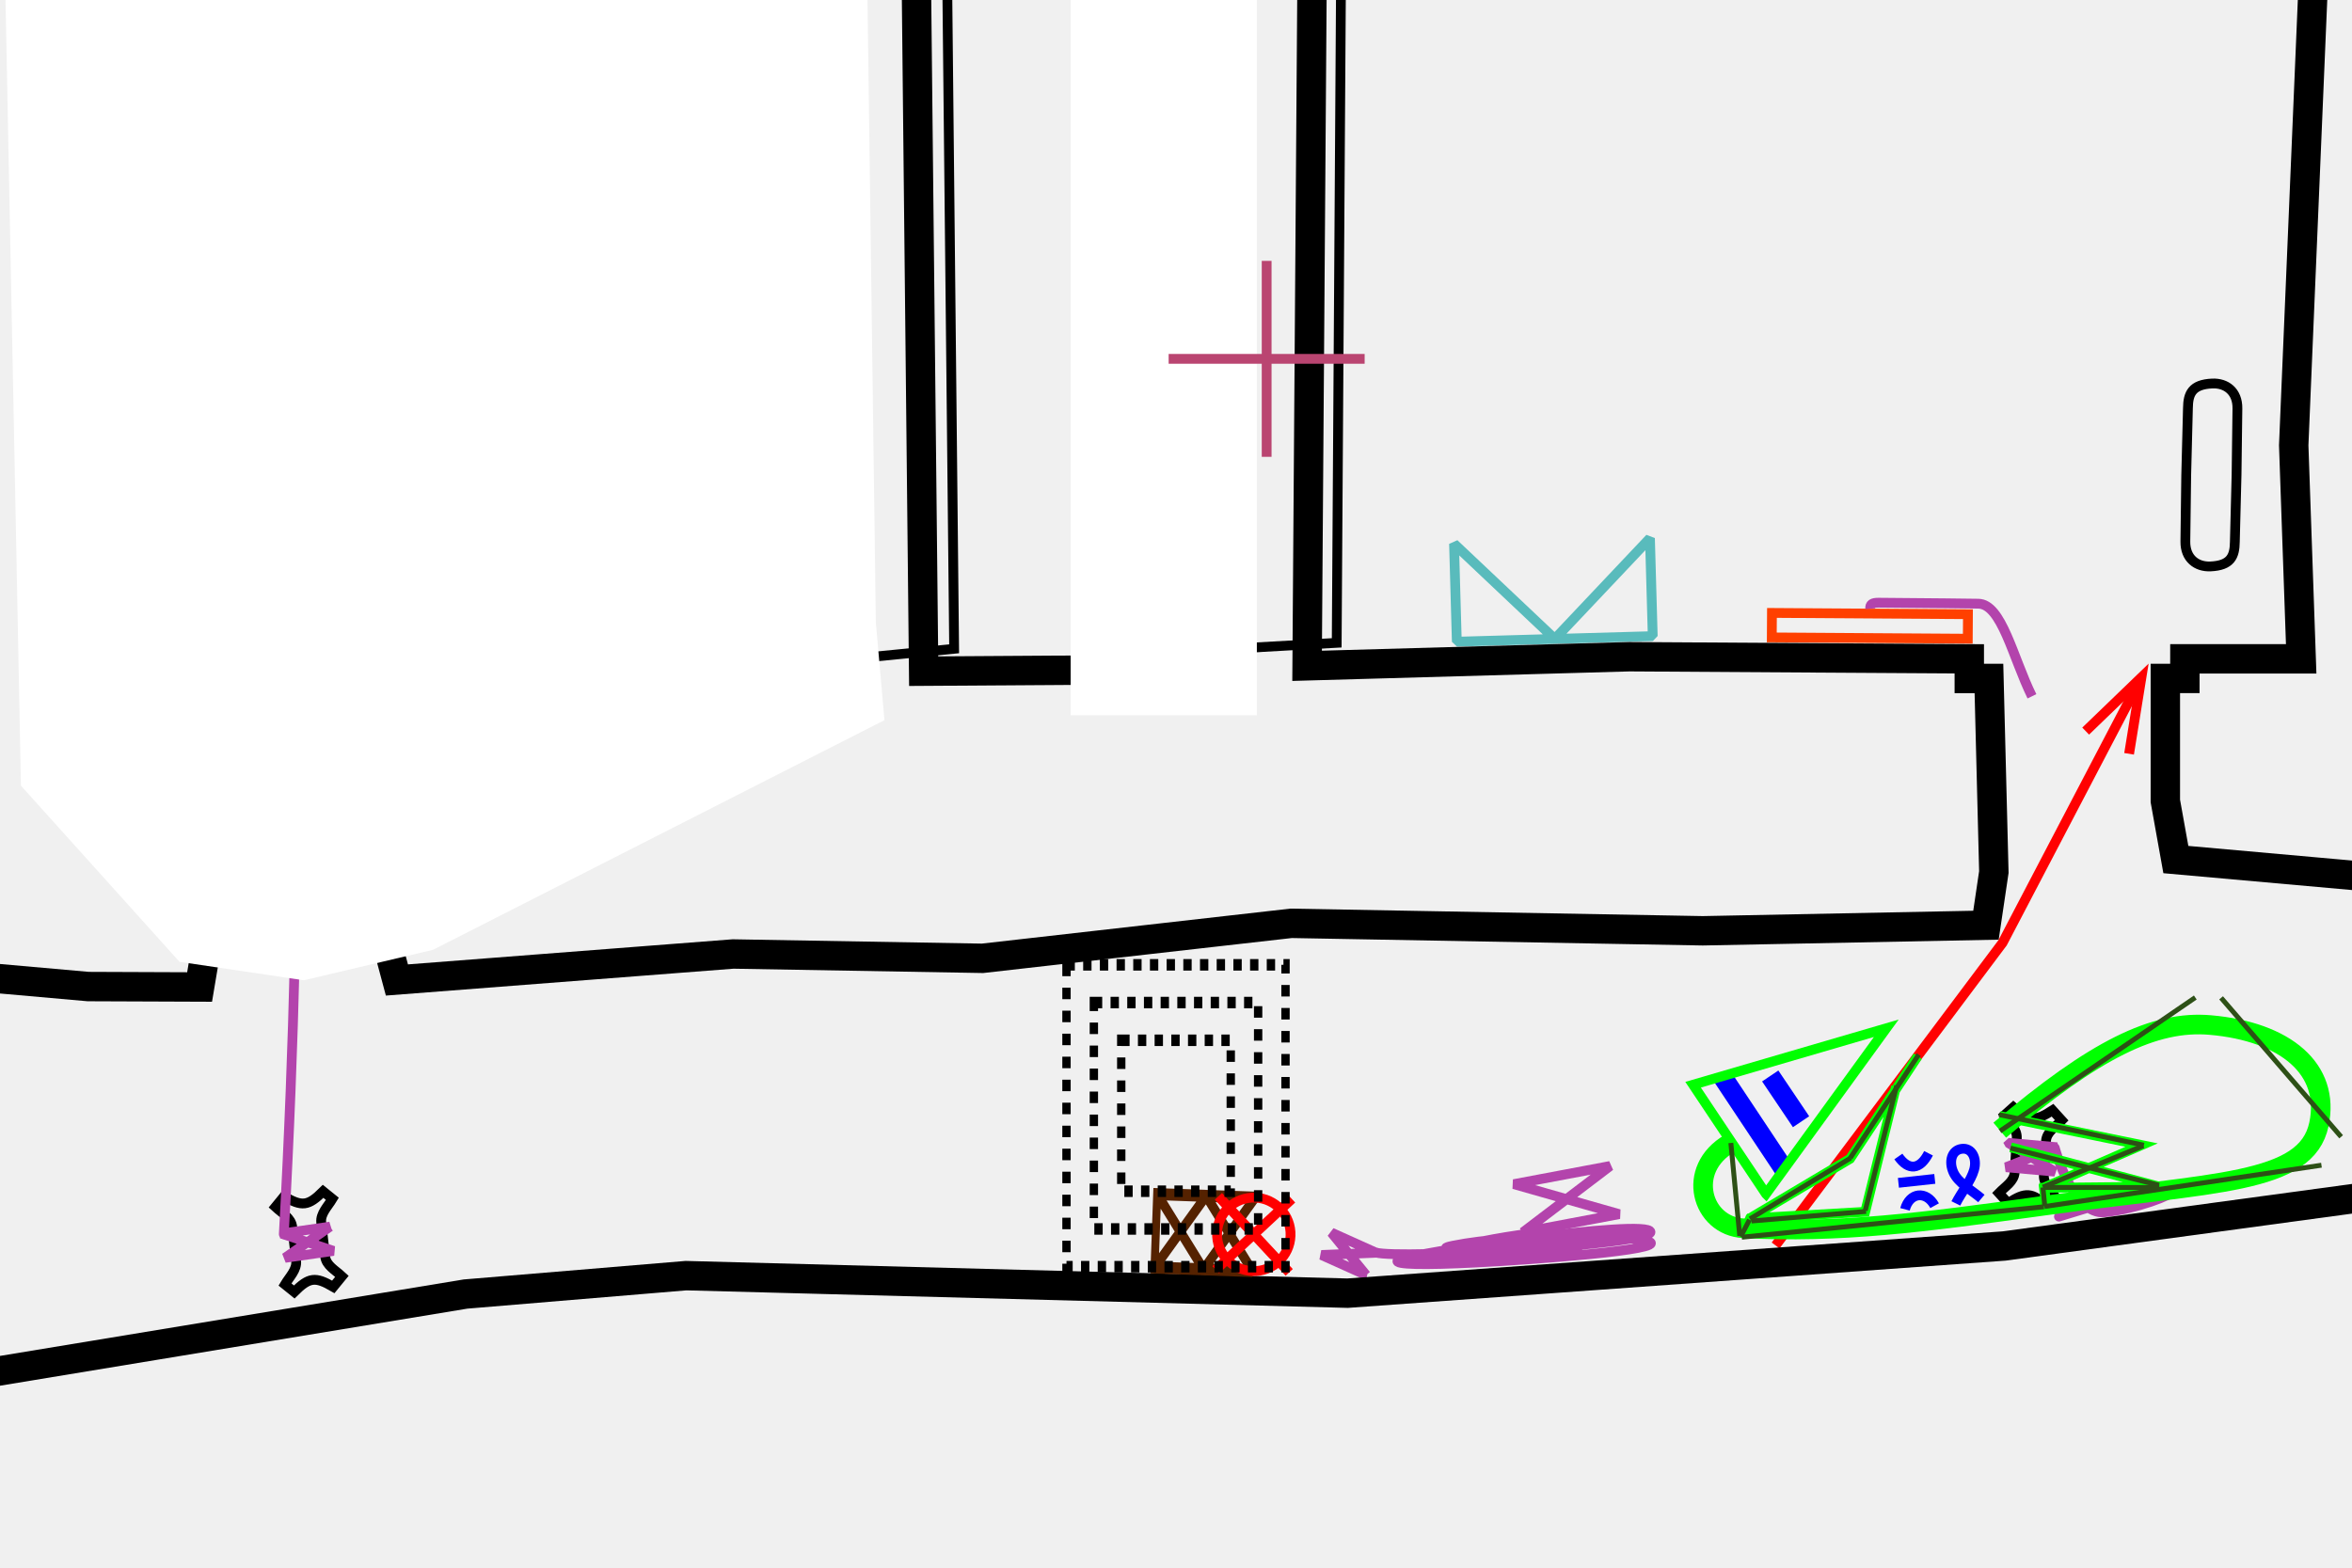
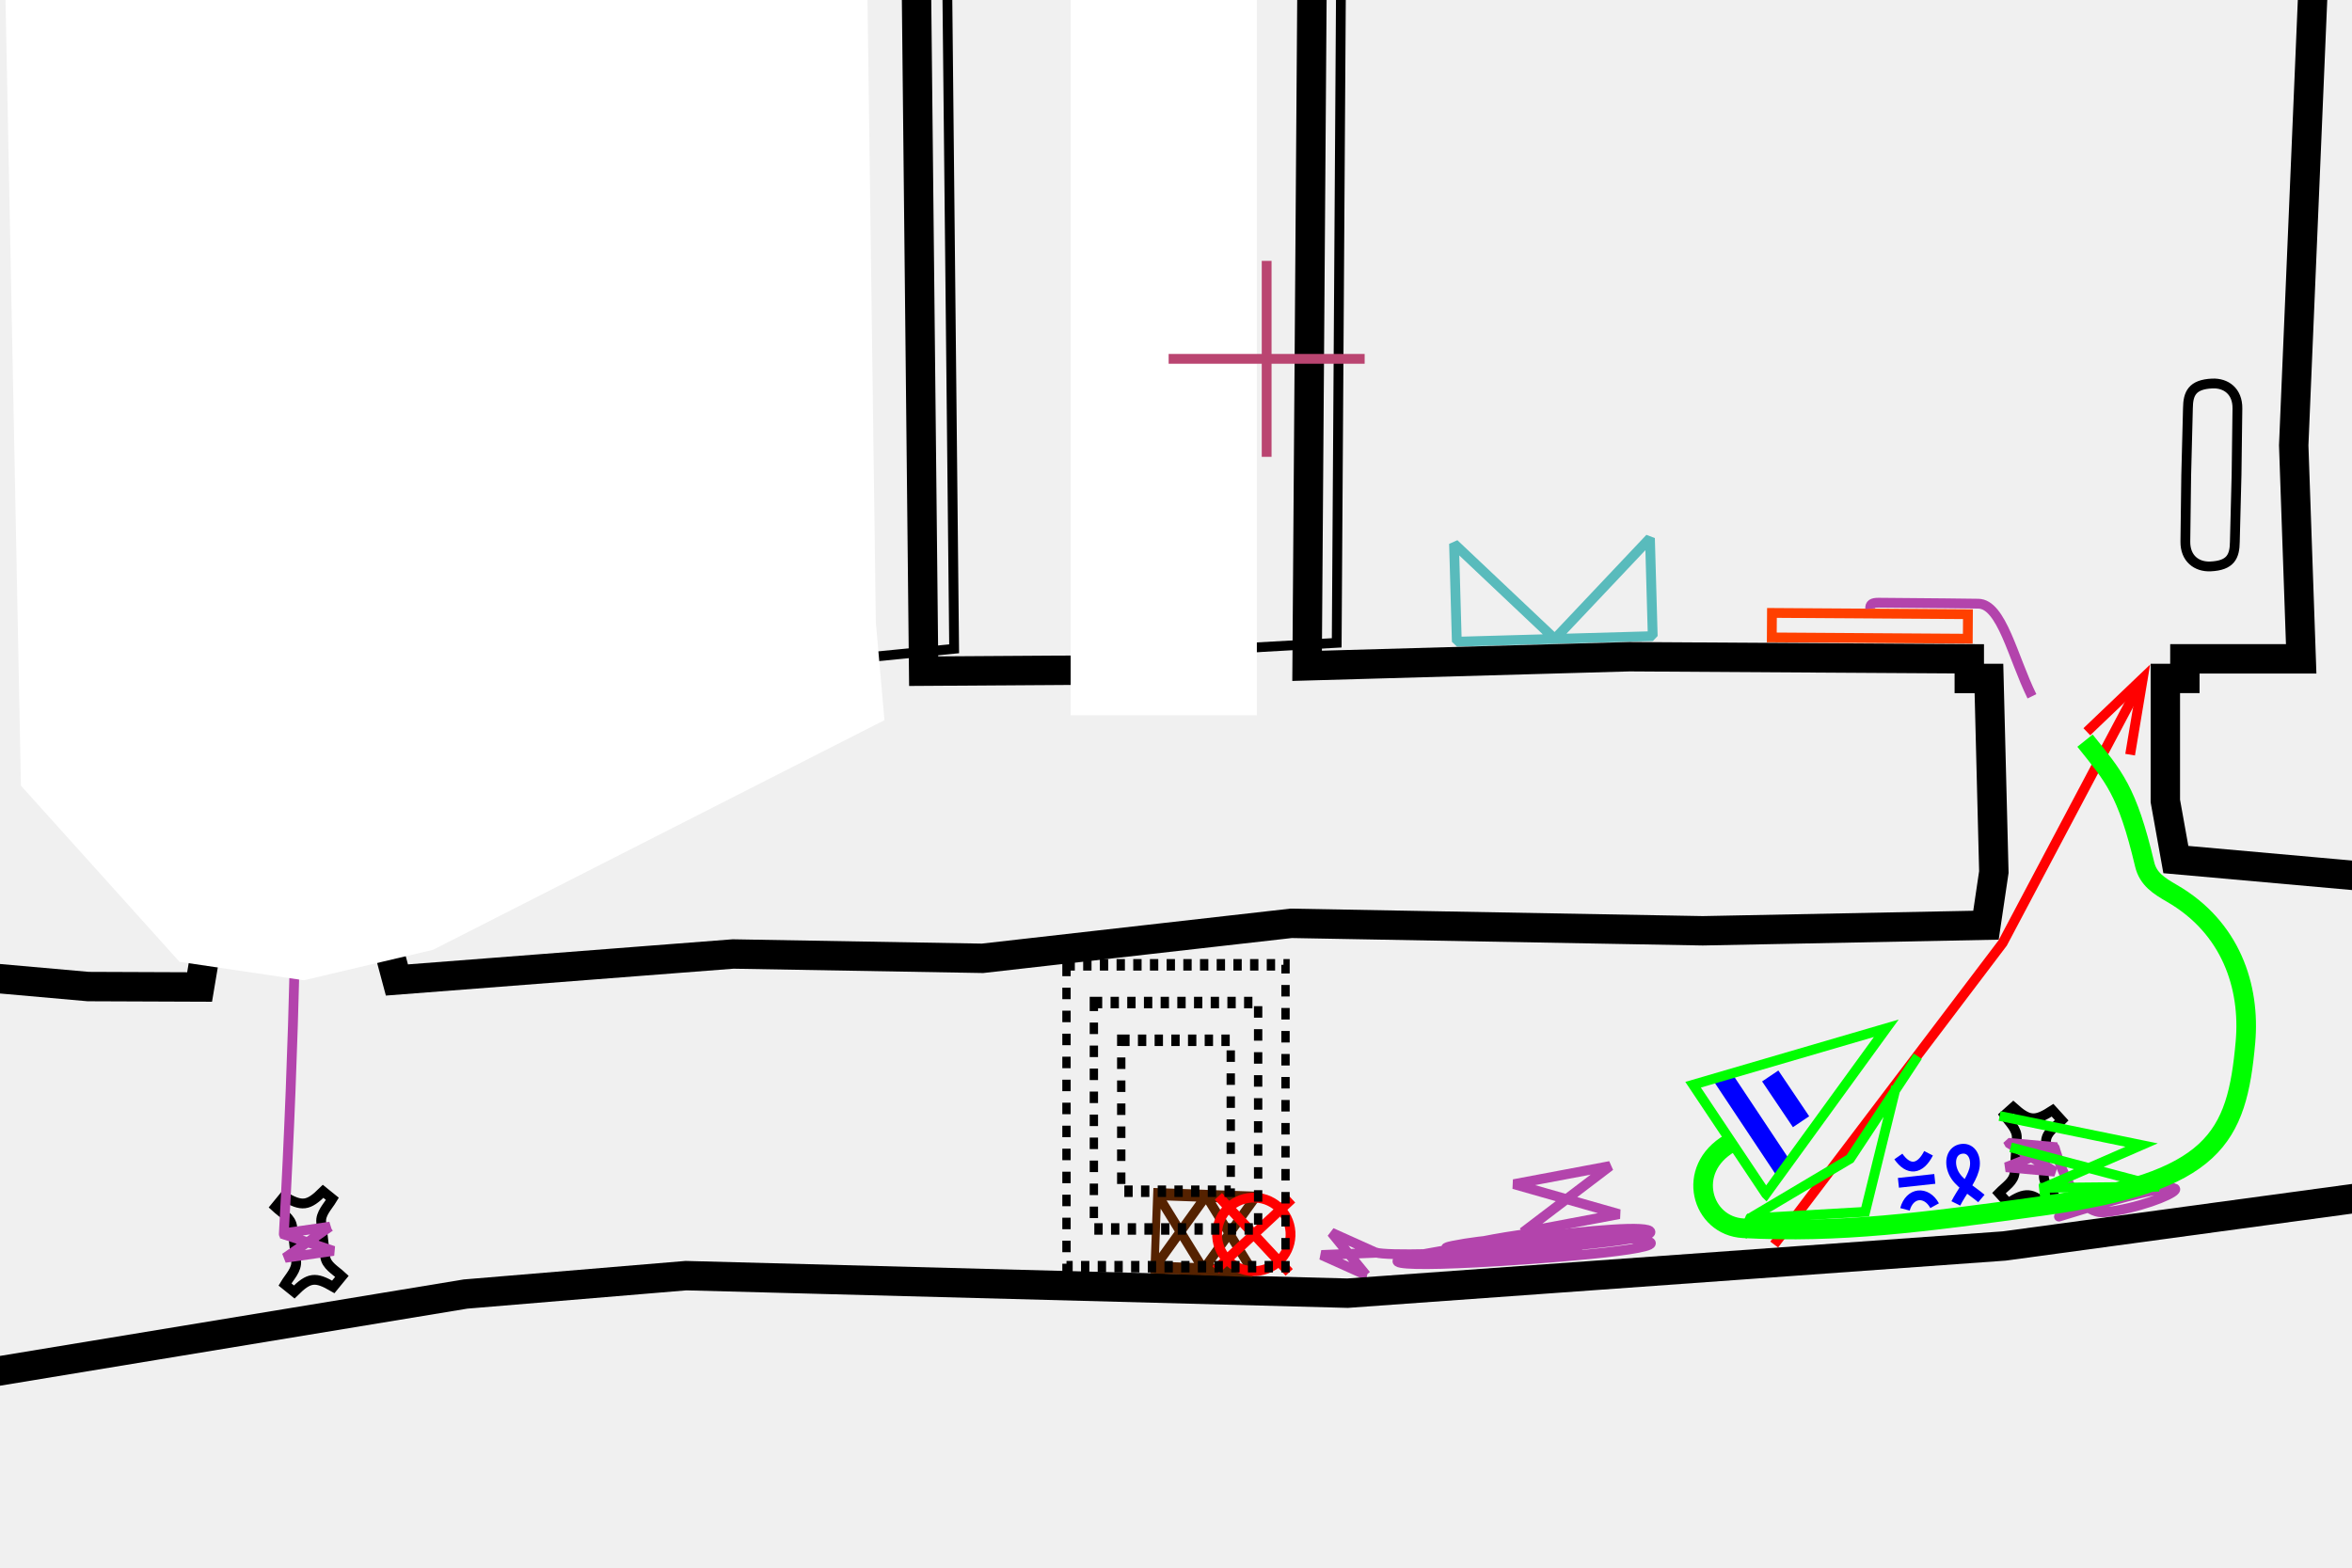
<svg xmlns="http://www.w3.org/2000/svg" width="480" height="320" id="svg2" version="1.1">
  <defs id="defs4" />
  <g id="layer1" style="display:inline">
    <path d="m 59.632,250.408 c -0.208,-1.81 -2.029,-2.741 -3.426,-4.037 l 1.765,-2.157 c 3.656,2.126 4.924,2.002 7.972,-1.034 l 1.894,1.529 c -0.928,1.553 -2.486,3.015 -2.277,4.831 l 0.799,6.949 c 0.208,1.81 2.029,2.741 3.426,4.037 l -1.765,2.157 c -3.656,-2.126 -4.924,-2.002 -7.972,1.034 l -1.894,-1.529 c 0.928,-1.553 2.486,-3.015 2.277,-4.831 z" style="color:#000000;fill:none;stroke:#000000;stroke-width:2;stroke-linecap:butt;stroke-linejoin:miter;stroke-miterlimit:4;stroke-opacity:1;stroke-dasharray:none;stroke-dashoffset:0;marker:none;visibility:visible;display:inline;overflow:visible;enable-background:accumulate" id="path4841" />
    <path d="m 60.975,144.34 c -0.438,36.673 -0.762,66.083 -3.056,107.579" style="fill:none;stroke:#b344ac;stroke-width:2;stroke-linecap:round;stroke-linejoin:round;stroke-miterlimit:4;stroke-opacity:1;stroke-dasharray:none;stroke-dashoffset:0;display:inline" id="path4839" />
    <path id="path4843" d="m 67.352,250.385 -9.899,1.42 10.608,3.53 -9.899,1.42 9.189,-6.369 z" style="color:#000000;fill:none;stroke:#b344ac;stroke-width:2;stroke-linecap:butt;stroke-linejoin:bevel;stroke-miterlimit:4;stroke-opacity:1;stroke-dasharray:none;stroke-dashoffset:0;marker:none;visibility:visible;display:inline;overflow:visible;enable-background:accumulate" />
    <rect transform="matrix(0.9999786,0.00654405,-0.00654405,0.9999786,0,0)" y="122.743" x="362.434" height="5" width="40" id="rect8214" style="color:#000000;fill:none;stroke:#ff4000;stroke-width:2;stroke-linecap:butt;stroke-linejoin:miter;stroke-miterlimit:4;stroke-opacity:1;stroke-dasharray:none;stroke-dashoffset:0;marker:none;visibility:visible;display:inline;overflow:visible;enable-background:accumulate" />
    <path d="m 414.683,142.131 c -3.918,-7.963 -6.162,-18.861 -10.959,-18.906 -3.145,-0.03 -8.242,-0.121 -20.34,-0.201 -1.281,-0.008 -1.777,0.303 -1.711,1.228" style="color:#000000;fill:none;stroke:#b344ac;stroke-width:2;stroke-linecap:butt;stroke-linejoin:round;stroke-miterlimit:4;stroke-opacity:1;stroke-dasharray:none;stroke-dashoffset:0;marker:none;visibility:visible;display:inline;overflow:visible;enable-background:accumulate" id="path11195" />
    <path style="color:#000000;fill:none;stroke:#b344ac;stroke-width:2;stroke-linecap:butt;stroke-linejoin:bevel;stroke-miterlimit:4;stroke-opacity:1;stroke-dasharray:none;stroke-dashoffset:0;marker:none;visibility:visible;display:inline;overflow:visible;enable-background:accumulate" d="m 308.942,241.711 19.654,-3.706 -17.801,13.533 19.654,-3.706 -21.507,-6.121 z" id="path10281-7" />
    <path id="path3042" style="color:#000000;fill:none;stroke:#b344ac;stroke-width:2;stroke-linecap:butt;stroke-linejoin:round;stroke-miterlimit:4;stroke-opacity:1;stroke-dasharray:none;stroke-dashoffset:0;marker:none;visibility:visible;display:inline;overflow:visible;enable-background:accumulate" d="m 312.424,251.768 c -13.78,1.763 -25.806,5.344 -21.027,5.761 5.5,0.48 31.986,-2.162 30.695,-3.1 -1.178,-0.856 -34.113,1.595 -25.562,-0.153 12.704,-2.596 36.892,-2.208 40.047,-0.818 3.711,1.635 -23.524,3.659 -35.411,4.257 -10.281,0.517 -16.79,0.442 -15.897,-0.428 1.42,-1.382 51.426,-8.692 51.565,-5.793 0.122,2.559 -51.268,5.591 -56.067,4.172" />
-     <g style="display:inline" id="g4159" transform="matrix(0.3245152,-0.9458805,0.9458805,0.3245152,148.7006,376.0543)">
+     <g style="display:inline" id="g4159" transform="matrix(0.3292651,-0.9442375,0.9442375,0.3292651,147.8001,374.7905)">
      <path id="path4166" style="color:#000000;fill:none;stroke:#ff0101;stroke-width:2;stroke-linecap:butt;stroke-linejoin:miter;stroke-miterlimit:4;stroke-opacity:1;stroke-dasharray:none;stroke-dashoffset:0;marker:none;visibility:visible;display:inline;overflow:visible;enable-background:accumulate" d="m 318.493,195.556 -60.451,-9.224 -73.47,-23.76" />
      <path id="path4679" d="m 304.419,188.351 14.074,7.205 -15.583,2.68" style="color:#000000;fill:none;stroke:#ff0101;stroke-width:2;stroke-linecap:butt;stroke-linejoin:miter;stroke-miterlimit:4;stroke-opacity:1;stroke-dasharray:none;stroke-dashoffset:0;marker:none;visibility:visible;display:inline;overflow:visible;enable-background:accumulate" />
    </g>
    <path id="path4154-1-7-8" style="fill:none;stroke:#b344ac;stroke-width:2;stroke-linecap:round;stroke-linejoin:round;stroke-miterlimit:4;stroke-opacity:1;stroke-dasharray:none;stroke-dashoffset:0;display:inline" d="m 420.198,248.335 c 37.609,-11.803 22.428,-2.321 9.358,-0.893 -6.555,0.716 -10.212,-13.125 -10.212,-13.125" />
    <path style="fill:none;stroke:#000000;stroke-width:1px;stroke-linecap:butt;stroke-linejoin:miter;stroke-opacity:1" d="m 440.607,-14 -284.72,0" id="path7597" />
    <path id="path5350" d="M 172.49,-7 -78.51,-7" style="fill:none;stroke:#000000;stroke-width:1px;stroke-linecap:butt;stroke-linejoin:miter;stroke-opacity:1" />
    <path style="color:#000000;fill:none;stroke:#b344ac;stroke-width:2;stroke-linecap:butt;stroke-linejoin:bevel;stroke-miterlimit:4;stroke-opacity:1;stroke-dasharray:none;stroke-dashoffset:0;marker:none;visibility:visible;display:inline;overflow:visible;enable-background:accumulate" d="m 278.803,260.273 -9.121,-4.101 11.171,-0.459 -9.121,-4.101 7.07,8.661 z" id="path10281-11" />
    <path d="m 337.293,129.85 -39.984,1.134 -0.567,-19.992 20.559,19.425 19.425,-20.559 z" style="color:#000000;fill:none;stroke:#59bbbc;stroke-width:2;stroke-linecap:butt;stroke-linejoin:bevel;stroke-miterlimit:4;stroke-opacity:1;stroke-dasharray:none;stroke-dashoffset:0;marker:none;visibility:visible;display:inline;overflow:visible;enable-background:accumulate" id="rect5089" />
    <path style="fill:none;stroke:#000000;stroke-width:6;stroke-linecap:butt;stroke-linejoin:miter;stroke-opacity:1;color:#000000;stroke-miterlimit:4;stroke-dasharray:none;stroke-dashoffset:0;marker:none;visibility:visible;display:inline;overflow:visible;enable-background:accumulate" d="m 187,-5 1.5,142 61.289,-0.399 0.75,-139.869" id="path5373" />
    <path id="path5381" style="color:#000000;fill:none;stroke:#000000;stroke-width:6;stroke-linecap:butt;stroke-linejoin:miter;stroke-miterlimit:4;stroke-opacity:1;stroke-dasharray:none;stroke-dashoffset:0;marker:none;visibility:visible;display:inline;overflow:visible;enable-background:accumulate" d="m 489.5,179.514 -45.448,-4.059 -2.145,-11.955 0,-25.016 3.984,0 0.004,-4.004 23.734,0 -1.524,-43.583 4.243,-100.409" />
    <path id="path5377" style="color:#000000;fill:none;stroke:#000000;stroke-width:6;stroke-linecap:butt;stroke-linejoin:miter;stroke-miterlimit:4;stroke-opacity:1;stroke-dasharray:none;stroke-dashoffset:0;marker:none;visibility:visible;display:inline;overflow:visible;enable-background:accumulate" d="m 267.756,-2.907 -1,138.815 65.777,-1.858 69.362,0.431 0.001,4.004 4.011,0 1,39.516 -1.607,10.854 -57.799,1.14 -84,-1.524 -63,7.144 -50.891,-0.884 -68.608,5.305 -1.84,-6.871 L 78.234,172 l 0,-25.031 4.011,0 0.001,-4.004 L 170.25,139.004 168.99,-4.5" />
    <path id="path5361" style="color:#000000;fill:none;stroke:#000000;stroke-width:6;stroke-linecap:butt;stroke-linejoin:miter;stroke-miterlimit:4;stroke-opacity:1;stroke-dasharray:none;stroke-dashoffset:0;marker:none;visibility:visible;display:inline;overflow:visible;enable-background:accumulate" d="m 9.899,-4.562 -2.121,82.731 6.734,64.796 23.734,0 0.004,4.004 3.984,0 0.701,21.026 -1.292,28.058 -0.909,5.416 L 18,201.379 -9,198.986" />
    <path style="fill:none;stroke:#000000;stroke-width:6;stroke-linecap:butt;stroke-linejoin:miter;stroke-opacity:1;color:#000000;stroke-miterlimit:4;stroke-dasharray:none;stroke-dashoffset:0;marker:none;visibility:visible;display:inline;overflow:visible;enable-background:accumulate" d="m -4,280.474 99,-16.33 45,-3.756 135.008,3.578 L 409,254.336 l 87,-11.81" id="path5363" />
    <rect style="color:#000000;fill:none;stroke:#000000;stroke-width:2.002;stroke-linecap:butt;stroke-linejoin:miter;stroke-miterlimit:4;stroke-opacity:1;stroke-dasharray:none;stroke-dashoffset:0;marker:none;visibility:visible;display:inline;overflow:visible;enable-background:accumulate" id="rect5418" width="29.045" height="156.063" x="245.132" y="-9.516" transform="matrix(0.9984366,-0.05589667,-0.00648934,0.9999789,0,0)" />
    <rect y="-5.973" x="163.431" height="157.392" width="30.65" id="rect5462" style="color:#000000;fill:none;stroke:#000000;stroke-width:2.004;stroke-linecap:butt;stroke-linejoin:miter;stroke-miterlimit:4;stroke-opacity:1;stroke-dasharray:none;stroke-dashoffset:0;marker:none;visibility:visible;display:inline;overflow:visible;enable-background:accumulate" transform="matrix(0.9952085,-0.09777552,0.01037073,0.9999462,0,0)" />
    <rect style="color:#000000;fill:#ffffff;stroke:none;stroke-width:1px;stroke-linecap:butt;stroke-linejoin:miter;stroke-miterlimit:4;stroke-opacity:1;stroke-dasharray:none;stroke-dashoffset:0;marker:none;visibility:visible;display:inline;overflow:visible;enable-background:accumulate;fill-opacity:1;fill-rule:nonzero" id="rect7000" width="38" height="177" x="218.5" y="-31" />
    <path style="color:#000000;fill:#ffffff;fill-opacity:1;fill-rule:nonzero;stroke:none;stroke-width:1px;marker:none;visibility:visible;display:inline;overflow:visible;enable-background:accumulate" d="M 1,-6.5 177,-3 178.74,127.003 180.5,147 88.375,193.875 61.997,200.094 36.637,196.329 4.271,160.367 z" id="rect7019" />
    <path style="color:#000000;fill:none;stroke:#000000;stroke-width:2;stroke-linecap:butt;stroke-linejoin:miter;stroke-miterlimit:4;stroke-opacity:1;stroke-dasharray:none;stroke-dashoffset:0;marker:none;visibility:visible;display:inline;overflow:visible;enable-background:accumulate" d="m 456.615,83.377 c 0.045,-3.515 -2.343,-5.22 -5.127,-5.096 -4.141,0.184 -4.937,2.072 -4.971,5.029 l -0.352,13.746 -0.173,13.469 c -0.045,3.515 2.343,5.22 5.127,5.096 4.141,-0.184 4.937,-2.072 4.971,-5.029 l 0.352,-13.746 z" id="path9170" />
    <g style="display:inline" id="g12594" transform="matrix(0.9993596,0.03578166,-0.03578166,0.9993596,18.44816,175.915)">
      <g transform="matrix(2,0,0,3,-1410,-397.0865)" style="stroke:#552200;stroke-width:0.816;stroke-miterlimit:4;stroke-opacity:1;stroke-dasharray:none" id="g4174">
        <path d="m 815,152.362 5,5 5,-5 -10,0 0,5 10,0 -5,-5 -5,5" style="color:#000000;fill:none;stroke:#552200;stroke-width:0.816;stroke-linecap:butt;stroke-linejoin:miter;stroke-miterlimit:1.5;stroke-dasharray:none;stroke-dashoffset:0;marker:none;visibility:visible;display:inline;overflow:visible;enable-background:accumulate" id="rect4172" />
      </g>
      <g transform="matrix(0.5,0,0,0.5,37.5,-351.1811)" id="g3638-7">
        <path id="path3633-4" style="fill:none;stroke:#ff0000;stroke-width:4;stroke-linecap:butt;stroke-linejoin:miter;stroke-miterlimit:4;stroke-opacity:1;stroke-dasharray:none" d="m 420,822.362 -30,30 m 0,-30 30,30" />
        <path style="color:#000000;fill:none;stroke:#ff0000;stroke-width:4;stroke-linecap:butt;stroke-linejoin:miter;stroke-miterlimit:4;stroke-opacity:1;stroke-dasharray:none;stroke-dashoffset:0;marker:none;visibility:visible;display:inline;overflow:visible;enable-background:accumulate" id="path3636-0" d="m 420,105 c 0,8.284 -6.716,15 -15,15 -8.284,0 -15,-6.716 -15,-15 0,-8.284 6.716,-15 15,-15 8.284,0 15,6.716 15,15 z" transform="translate(0,732.3622)" />
      </g>
    </g>
    <g id="g9341" transform="matrix(1.117447,0,0,1.540456,-117.5831,158.4295)" style="stroke:#000000;stroke-width:1.524;stroke-miterlimit:4;stroke-dasharray:1.524,1.524;stroke-dashoffset:0">
      <rect style="color:#000000;fill:none;stroke:#000000;stroke-width:1.524;stroke-linecap:butt;stroke-linejoin:miter;stroke-miterlimit:4;stroke-opacity:1;stroke-dasharray:1.524,1.524;stroke-dashoffset:0;marker:none;visibility:visible;display:inline;overflow:visible;enable-background:accumulate" id="rect9349" width="40" height="40" x="300" y="25" />
      <rect y="30" x="305" height="30" width="30" id="rect9351" style="color:#000000;fill:none;stroke:#000000;stroke-width:1.524;stroke-linecap:butt;stroke-linejoin:miter;stroke-miterlimit:4;stroke-opacity:1;stroke-dasharray:1.524,1.524;stroke-dashoffset:0;marker:none;visibility:visible;display:inline;overflow:visible;enable-background:accumulate" />
      <rect style="color:#000000;fill:none;stroke:#000000;stroke-width:1.524;stroke-linecap:butt;stroke-linejoin:miter;stroke-miterlimit:4;stroke-opacity:1;stroke-dasharray:1.524,1.524;stroke-dashoffset:0;marker:none;visibility:visible;display:inline;overflow:visible;enable-background:accumulate" id="rect9353" width="20" height="20" x="310" y="35" />
    </g>
    <path id="path12904" style="color:#000000;fill:none;stroke:#000000;stroke-width:2;stroke-linecap:butt;stroke-linejoin:miter;stroke-miterlimit:4;stroke-opacity:1;stroke-dasharray:none;stroke-dashoffset:0;marker:none;visibility:visible;display:inline;overflow:visible;enable-background:accumulate" d="m 417.555,232.897 c 0.114,-1.818 1.884,-2.843 3.212,-4.209 l -1.875,-2.062 c -3.541,2.313 -4.814,2.255 -8.015,-0.618 l -1.812,1.625 c 1.008,1.502 2.639,2.882 2.525,4.706 l -0.437,6.981 c -0.114,1.818 -1.884,2.843 -3.212,4.209 l 1.875,2.062 c 3.541,-2.313 4.814,-2.255 8.015,0.618 l 1.812,-1.625 c -1.008,-1.502 -2.639,-2.882 -2.525,-4.706 z" />
    <path style="color:#000000;fill:none;stroke:#b344ac;stroke-width:2;stroke-linecap:butt;stroke-linejoin:bevel;stroke-miterlimit:4;stroke-opacity:1;stroke-dasharray:none;stroke-dashoffset:0;marker:none;visibility:visible;display:inline;overflow:visible;enable-background:accumulate" d="m 409.844,233.275 9.959,0.904 -10.411,4.076 9.959,0.904 -9.507,-5.883 z" id="path10281" />
    <g transform="matrix(0.8366087,-0.547801,0.547801,0.8366087,127.8378,223.9719)" id="g2902">
-       <path id="path2826-1-9" d="m 183.264,131.224 c -10.596,-0.599 -14.097,10.965 -7.221,16.016 15.7,11.532 31.323,19.107 53.758,29.71 31.917,15.085 47.224,25.782 56.165,16.873 8.136,-8.107 4.66,-19.534 -7.437,-29.061 -9.05,-7.127 -22.479,-8.741 -47.728,-5.604" style="fill:none;stroke:#00ff00;stroke-width:4;stroke-linecap:butt;stroke-linejoin:miter;stroke-miterlimit:4;stroke-opacity:1;stroke-dasharray:none;marker-start:none;marker-mid:none;marker-end:none" />
+       <path id="path2826-1-9" d="m 183.264,131.224 c -10.596,-0.599 -14.097,10.965 -7.221,16.016 15.7,11.532 31.323,19.107 53.758,29.71 31.917,15.085 40.583,10.104 52.791,-5.358 7.026,-8.898 10.36,-21.197 4.082,-33.635 -1.386,-2.746 -2.454,-5.101 -1.415,-7.981 5.312,-14.715 4.543,-18.399 3.653,-27.805" style="fill:none;stroke:#00ff00;stroke-width:4;stroke-linecap:butt;stroke-linejoin:miter;stroke-miterlimit:4;stroke-opacity:1;stroke-dasharray:none;marker-start:none;marker-mid:none;marker-end:none" />
      <path d="m 217.972,140.121 -19.281,17.938 -20.325,-11.71 -3.442,2.188 3.426,-2.262 23.689,1.029 23.025,-9.945" style="fill:none;stroke:#00ff00;stroke-width:2px;stroke-linecap:butt;stroke-linejoin:miter;stroke-opacity:1" id="path10402-6-4-8" />
      <g transform="matrix(0.00708731,0.9999749,-0.9999749,0.00708731,239.091,-64.79233)" id="g2937">
        <path style="color:#000000;fill:none;stroke:#0000ff;stroke-width:4;stroke-linecap:butt;stroke-linejoin:bevel;stroke-miterlimit:4;stroke-opacity:1;stroke-dasharray:none;stroke-dashoffset:0;marker:none;visibility:visible;display:inline;overflow:visible;enable-background:accumulate" d="m 206.192,50.959 -22.975,0.002" id="path3028-1-1" />
        <path style="color:#000000;fill:none;stroke:#0000ff;stroke-width:4;stroke-linecap:butt;stroke-linejoin:bevel;stroke-miterlimit:4;stroke-opacity:1;stroke-dasharray:none;stroke-dashoffset:0;marker:none;visibility:visible;display:inline;overflow:visible;enable-background:accumulate" d="m 199.996,42.692 -11.261,0.065" id="rect10452-0-7-5-7" />
        <path id="path10399-9-40" style="fill:none;stroke:#00ff00;stroke-width:2;stroke-linecap:butt;stroke-linejoin:miter;stroke-miterlimit:4;stroke-opacity:1;stroke-dasharray:none" d="m 208.302,56.81 c 0,0 -14.558,-39.165 -14.558,-39.165 l -12.237,39.212 c 0,0 26.794,-0.047 26.794,-0.047 z" />
      </g>
      <g transform="matrix(0.1783346,-0.3580458,0.3580458,0.1783346,136.0223,207.553)" id="g2942" style="stroke-width:5;stroke-miterlimit:4;stroke-dasharray:none">
        <path style="fill:none;stroke:#0000ff;stroke-width:5;stroke-linecap:butt;stroke-linejoin:miter;stroke-miterlimit:4;stroke-opacity:1;stroke-dasharray:none" d="m 206.663,105.195 c -7.914,4.267 -8.113,10.164 -0.176,15.487" id="rect10452-1-7-4-2-2" />
        <path style="fill:none;stroke:#0000ff;stroke-width:5;stroke-linecap:butt;stroke-linejoin:miter;stroke-miterlimit:4;stroke-opacity:1;stroke-dasharray:none" d="m 179.489,105.389 c 8.384,3.327 8.299,11.942 0.073,15.237" id="rect10452-1-4-4-0-7-4" />
        <path style="fill:none;stroke:#0000ff;stroke-width:5;stroke-linecap:butt;stroke-linejoin:bevel;stroke-miterlimit:4;stroke-opacity:1;stroke-dasharray:none" d="m 193.135,122.315 0.177,-18.661" id="rect10452-0-7-4-1-5" />
      </g>
      <path id="path3030-6-8" d="m 215.108,166.755 c 2.159,-1.257 5.111,-2.146 6.903,-3.724 1.792,-1.578 2.081,-4.043 0.204,-4.941 -1.877,-0.899 -3.659,0.709 -4.042,3.077 -0.382,2.368 1.098,5.038 1.85,7.601" style="fill:none;stroke:#0000ff;stroke-width:2;stroke-linecap:butt;stroke-linejoin:miter;stroke-miterlimit:4;stroke-opacity:1;stroke-dasharray:none" />
      <path d="m 230.746,163.303 20.95,23.327 -19.704,-12.631 -1.665,3.109 1.593,-3.206 21.429,3.655 -20.989,-20.833" style="fill:none;stroke:#00ff00;stroke-width:2px;stroke-linecap:butt;stroke-linejoin:miter;stroke-opacity:1" id="path10436-7-4" />
    </g>
    <path style="fill:none;stroke:#000000;stroke-width:1px;stroke-linecap:butt;stroke-linejoin:miter;stroke-opacity:1" d="m 506.75,178.875 0,56.375" id="path3507" />
-     <path style="color:#000000;fill:none;stroke:#ba4571;stroke-width:2;stroke-linecap:butt;stroke-linejoin:miter;stroke-miterlimit:4;stroke-opacity:1;stroke-dasharray:none;stroke-dashoffset:0;marker:none;visibility:visible;display:inline;overflow:visible;enable-background:accumulate" d="m 258.5,53.25 0,40" id="path11954-1" />
-     <path style="color:#000000;fill:none;stroke:#ba4571;stroke-width:2;stroke-linecap:butt;stroke-linejoin:miter;stroke-miterlimit:4;stroke-opacity:1;stroke-dasharray:none;stroke-dashoffset:0;marker:none;visibility:visible;display:inline;overflow:visible;enable-background:accumulate" d="m 238.5,73.25 40,0" id="path11956-5" />
-     <g transform="matrix(-0.2466508,0.9691044,0.9691044,0.2466508,170.7921,-708.9239)" id="g5081" style="stroke:#2d5016">
-       <path id="path5054" d="m 852.218,461.848 -36.25,31.893" style="fill:none;stroke:#2d5016;stroke-width:1px;stroke-linecap:butt;stroke-linejoin:miter;stroke-opacity:1" />
-       <path id="path5052" d="M 836.178,529.596 814.735,498.861" style="fill:none;stroke:#2d5016;stroke-width:1px;stroke-linecap:butt;stroke-linejoin:miter;stroke-opacity:1" />
-       <path id="path5049" d="m 864.916,474.413 -22.129,52.722" style="fill:none;stroke:#2d5016;stroke-width:1px;stroke-linecap:butt;stroke-linejoin:miter;stroke-opacity:1" />
+     <g id="g7931" transform="translate(-47,-6)">
+       <path id="path11954-1" d="m 305.5,59.25 0,40" style="color:#000000;fill:none;stroke:#ba4571;stroke-width:2;stroke-linecap:butt;stroke-linejoin:miter;stroke-miterlimit:4;stroke-opacity:1;stroke-dasharray:none;stroke-dashoffset:0;marker:none;visibility:visible;display:inline;overflow:visible;enable-background:accumulate" />
+       <path id="path11956-5" d="m 285.5,79.25 40,0" style="color:#000000;fill:none;stroke:#ba4571;stroke-width:2;stroke-linecap:butt;stroke-linejoin:miter;stroke-miterlimit:4;stroke-opacity:1;stroke-dasharray:none;stroke-dashoffset:0;marker:none;visibility:visible;display:inline;overflow:visible;enable-background:accumulate" />
+     </g>
+     <g transform="matrix(-0.2466508,0.9691044,0.9691044,0.2466508,370.7921,-708.9239)" id="g5081" style="stroke:#2d5016">
+       <path id="path5054" d="m 849.98,509.076 -47.938,-5.761" style="fill:none;stroke:#2d5016;stroke-width:1px;stroke-linecap:butt;stroke-linejoin:miter;stroke-opacity:1" />
+       <path id="path5052" d="M 864.861,474.795 850.677,509.484" style="fill:none;stroke:#2d5016;stroke-width:1px;stroke-linecap:butt;stroke-linejoin:miter;stroke-opacity:1" />
+       <path id="path5049" d="m 781.454,450.245 21.176,53.112" style="fill:none;stroke:#2d5016;stroke-width:1px;stroke-linecap:butt;stroke-linejoin:miter;stroke-opacity:1" />
      <path id="path5047" d="M 886.209,416.119 864.981,474.337" style="fill:none;stroke:#2d5016;stroke-width:1px;stroke-linecap:butt;stroke-linejoin:miter;stroke-opacity:1" />
      <path id="path5043" d="m 868.115,409.207 17.932,6.434" style="fill:none;stroke:#2d5016;stroke-width:1px;stroke-linecap:butt;stroke-linejoin:miter;stroke-opacity:1" />
      <path id="path5079" d="m 865.091,433.57 -23.907,8.335" style="fill:none;stroke:#2d5016;stroke-width:1px;stroke-linecap:butt;stroke-linejoin:miter;stroke-opacity:1" />
      <path id="path5077" d="m 882.171,416.815 -17.107,16.84" style="fill:none;stroke:#2d5016;stroke-width:1px;stroke-linecap:butt;stroke-linejoin:miter;stroke-opacity:1" />
      <path id="path5075" d="m 886.156,415.86 -3.782,0.902" style="fill:none;stroke:#2d5016;stroke-width:1px;stroke-linecap:butt;stroke-linejoin:miter;stroke-opacity:1" />
      <path id="path5073" d="m 874.847,439.406 7.671,-22.19" style="fill:none;stroke:#2d5016;stroke-width:1px;stroke-linecap:butt;stroke-linejoin:miter;stroke-opacity:1" />
      <path id="path5071" d="m 848.412,439.117 26.315,0.074" style="fill:none;stroke:#2d5016;stroke-width:1px;stroke-linecap:butt;stroke-linejoin:miter;stroke-opacity:1" />
      <path id="path5067" d="m 847.777,491.005 1.238,-30.145" style="fill:none;stroke:#2d5016;stroke-width:1px;stroke-linecap:butt;stroke-linejoin:miter;stroke-opacity:1" />
      <path id="path5064" d="m 861.145,473.124 -13.242,17.802" style="fill:none;stroke:#2d5016;stroke-width:1px;stroke-linecap:butt;stroke-linejoin:miter;stroke-opacity:1" />
      <path id="path5062" d="m 861.201,473.164 3.621,1.316" style="fill:none;stroke:#2d5016;stroke-width:1px;stroke-linecap:butt;stroke-linejoin:miter;stroke-opacity:1" />
      <path id="path5060" d="m 855.359,496.184 5.81,-22.858" style="fill:none;stroke:#2d5016;stroke-width:1px;stroke-linecap:butt;stroke-linejoin:miter;stroke-opacity:1" />
      <path id="path5056" d="m 855.057,464.772 -0.127,31.257" style="fill:none;stroke:#2d5016;stroke-width:1px;stroke-linecap:butt;stroke-linejoin:miter;stroke-opacity:1" />
    </g>
  </g>
</svg>
